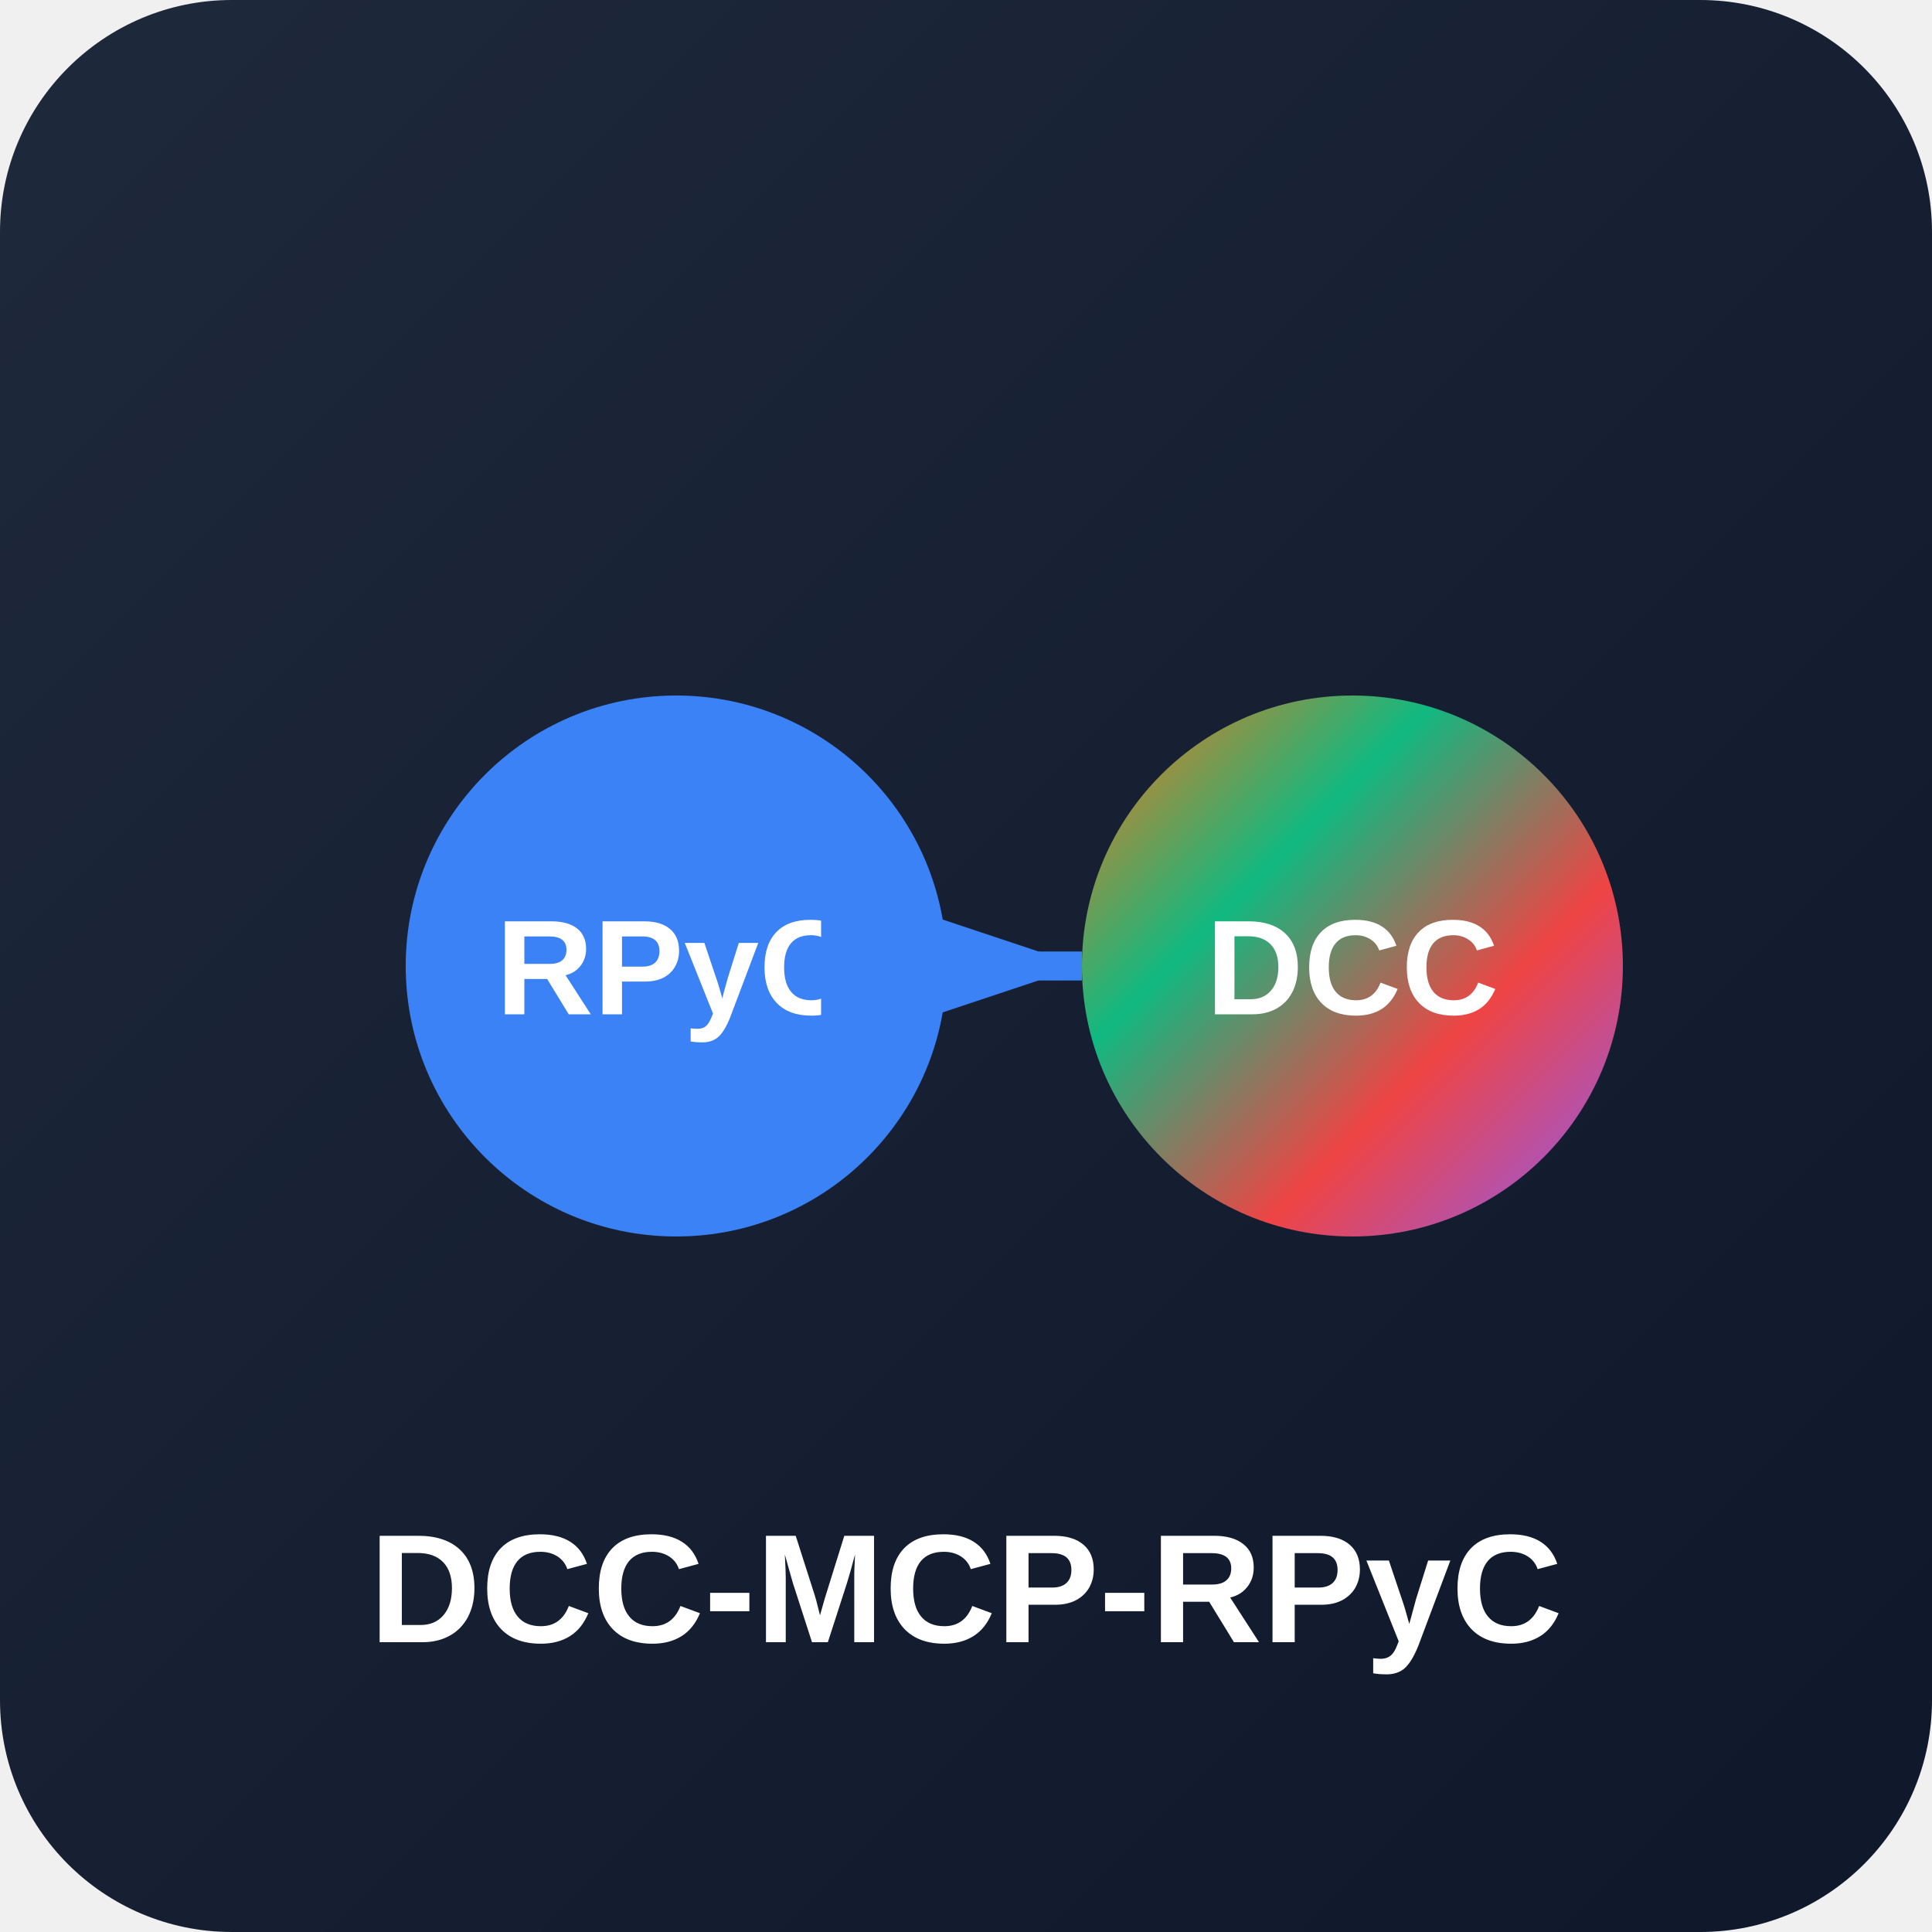
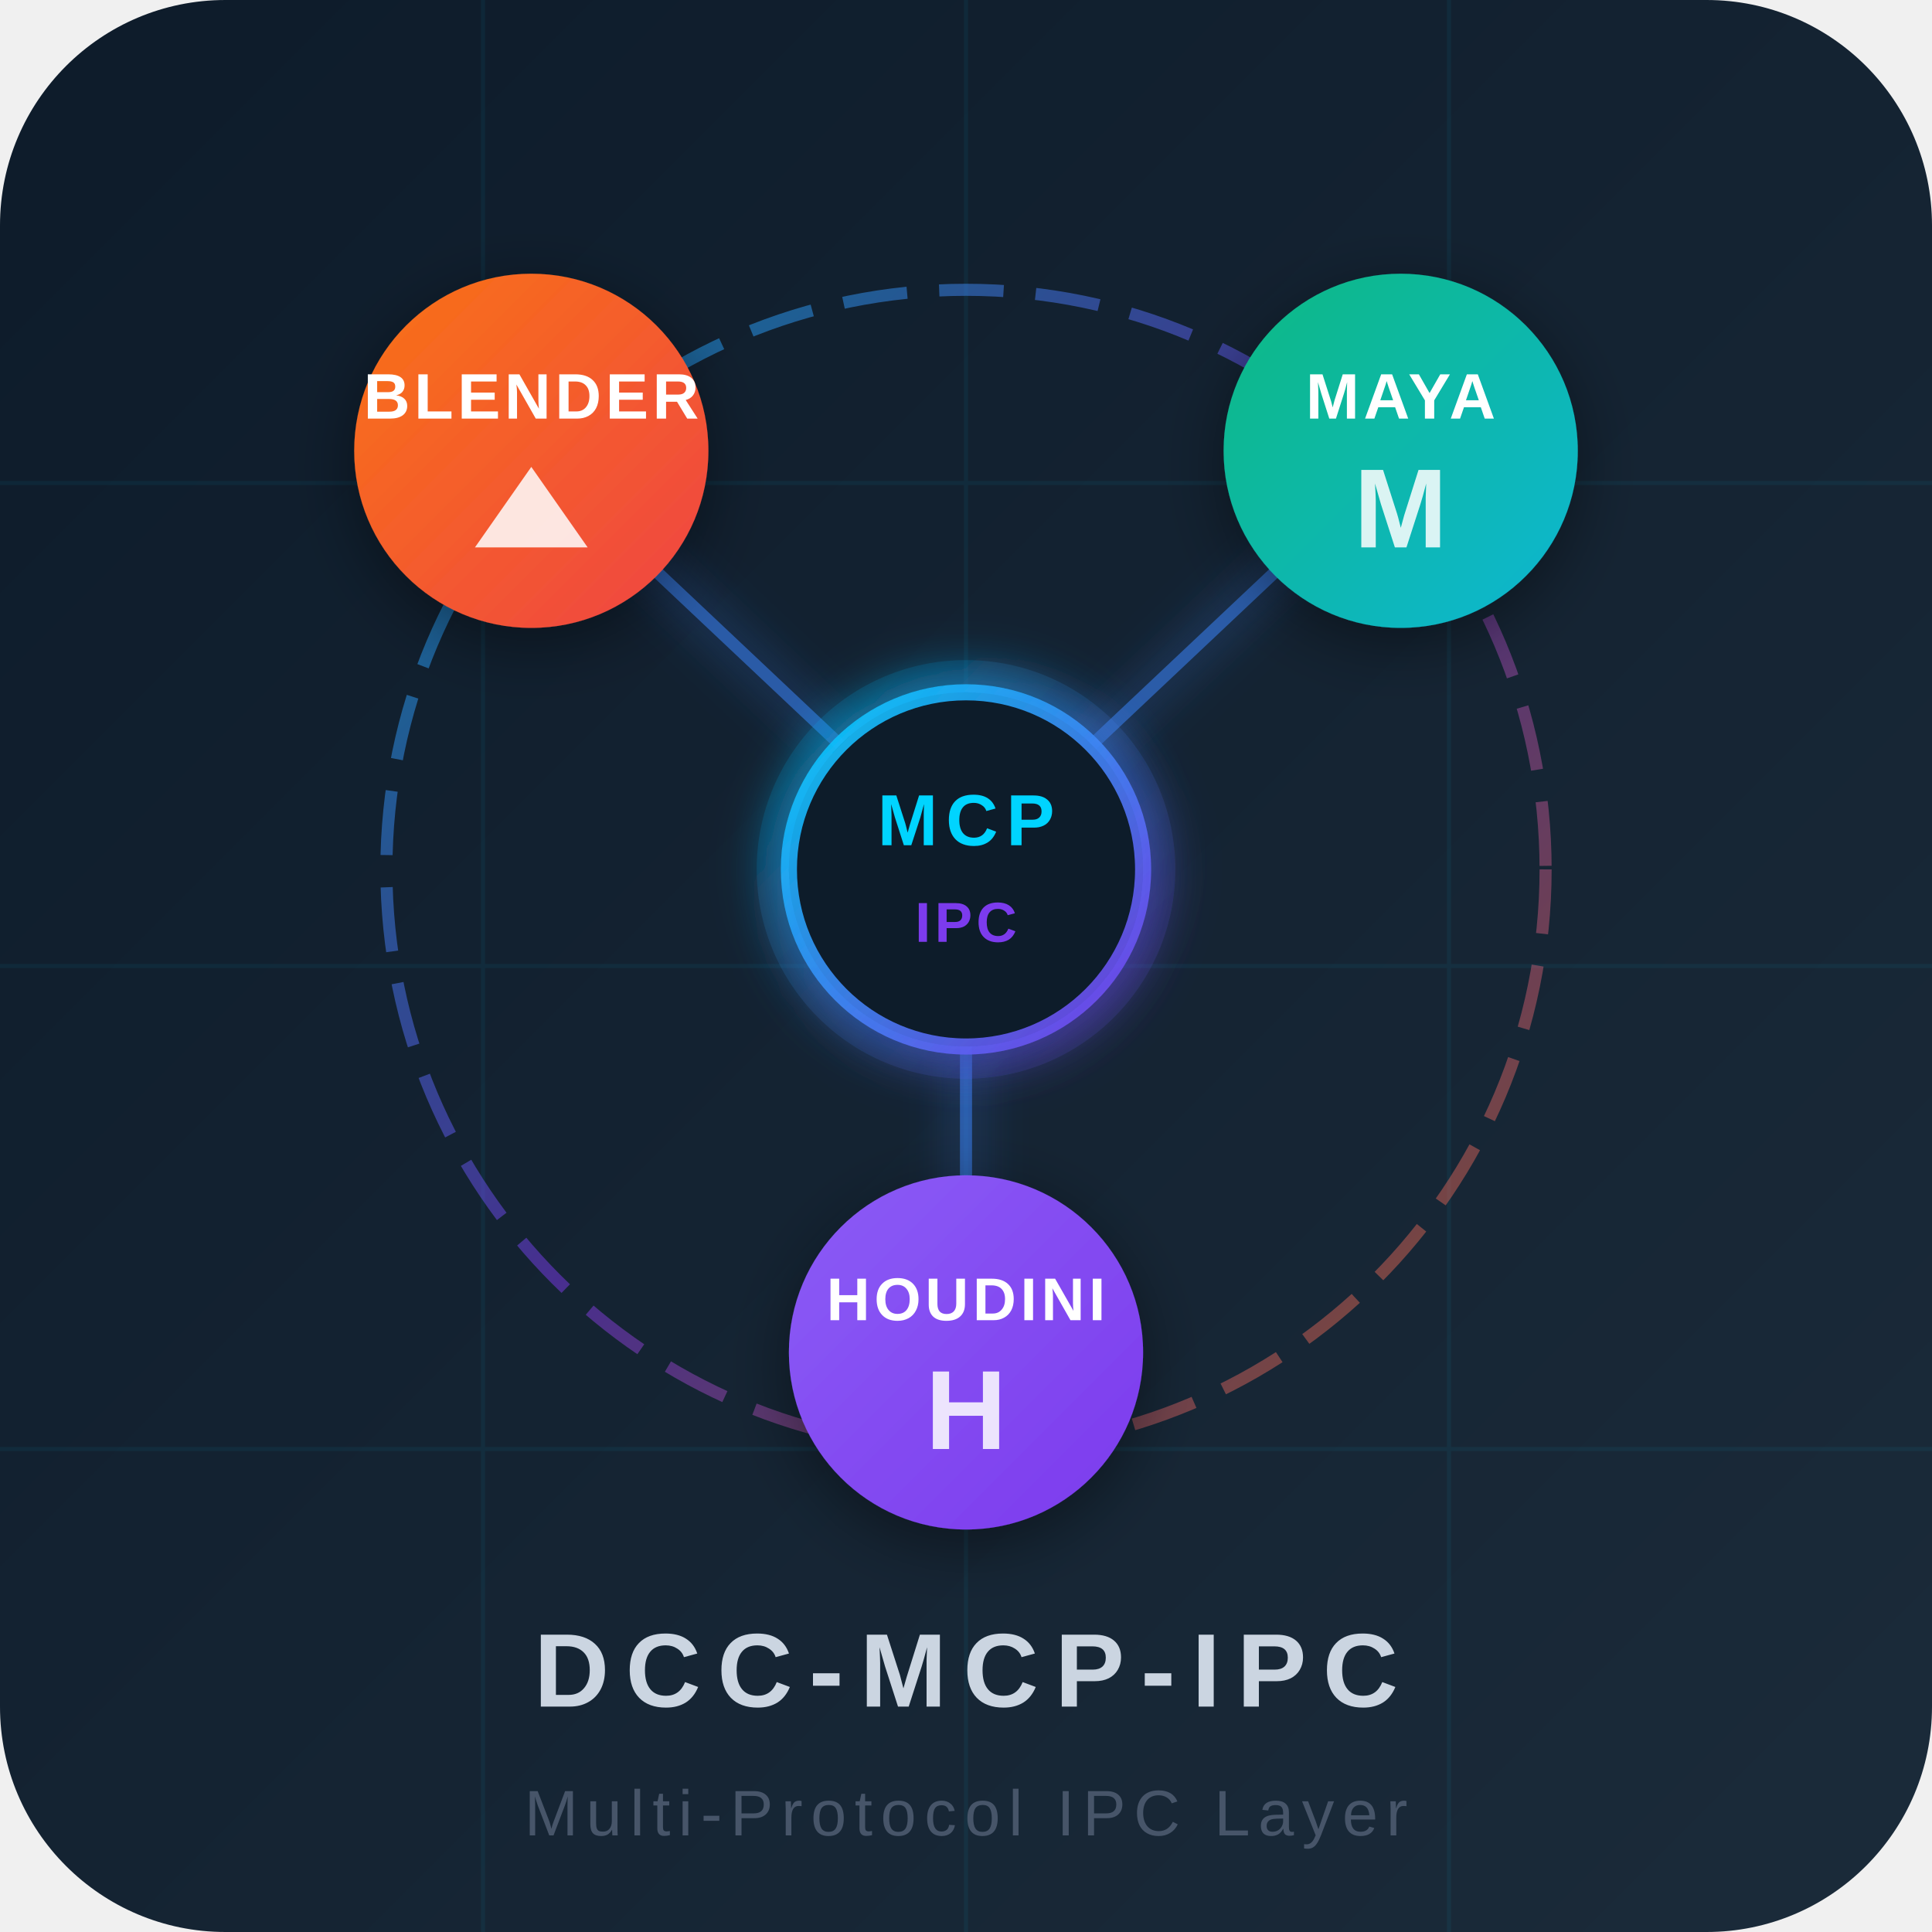
- <svg xmlns="http://www.w3.org/2000/svg" width="200" height="200" viewBox="0 0 200 200">
+ <svg xmlns="http://www.w3.org/2000/svg" width="240" height="240" viewBox="0 0 240 240">
  <defs>
-     <linearGradient id="bg-gradient" x1="0%" y1="0%" x2="100%" y2="100%">
-       <stop offset="0%" style="stop-color:#1E293B;stop-opacity:1" />
-       <stop offset="100%" style="stop-color:#0F172A;stop-opacity:1" />
+     <linearGradient id="bg-grad" x1="0%" y1="0%" x2="100%" y2="100%">
+       <stop offset="0%" style="stop-color:#0D1B2A;stop-opacity:1" />
+       <stop offset="100%" style="stop-color:#1B2B3A;stop-opacity:1" />
    </linearGradient>
-     <linearGradient id="dcc-gradient" x1="0%" y1="0%" x2="100%" y2="100%">
-       <stop offset="0%" style="stop-color:#F97316;stop-opacity:1" />
-       <stop offset="33%" style="stop-color:#10B981;stop-opacity:1" />
-       <stop offset="66%" style="stop-color:#EF4444;stop-opacity:1" />
-       <stop offset="100%" style="stop-color:#8B5CF6;stop-opacity:1" />
+     <linearGradient id="ring-grad" x1="0%" y1="0%" x2="100%" y2="100%">
+       <stop offset="0%" style="stop-color:#00D4FF;stop-opacity:1" />
+       <stop offset="50%" style="stop-color:#7C3AED;stop-opacity:1" />
+       <stop offset="100%" style="stop-color:#F97316;stop-opacity:1" />
    </linearGradient>
-     <marker id="arrow" markerWidth="10" markerHeight="10" refX="9" refY="3" orient="auto" markerUnits="strokeWidth">
-       <path d="M0,0 L0,6 L9,3 z" fill="#3B82F6" />
-     </marker>
+     <linearGradient id="core-grad" x1="0%" y1="0%" x2="100%" y2="100%">
+       <stop offset="0%" style="stop-color:#00D4FF;stop-opacity:0.9" />
+       <stop offset="100%" style="stop-color:#7C3AED;stop-opacity:0.9" />
+     </linearGradient>
+     <linearGradient id="node-a" x1="0%" y1="0%" x2="100%" y2="100%">
+       <stop offset="0%" style="stop-color:#F97316" />
+       <stop offset="100%" style="stop-color:#EF4444" />
+     </linearGradient>
+     <linearGradient id="node-b" x1="0%" y1="0%" x2="100%" y2="100%">
+       <stop offset="0%" style="stop-color:#10B981" />
+       <stop offset="100%" style="stop-color:#06B6D4" />
+     </linearGradient>
+     <linearGradient id="node-c" x1="0%" y1="0%" x2="100%" y2="100%">
+       <stop offset="0%" style="stop-color:#8B5CF6" />
+       <stop offset="100%" style="stop-color:#7C3AED" />
+     </linearGradient>
+     <filter id="glow" x="-30%" y="-30%" width="160%" height="160%">
+       <feGaussianBlur stdDeviation="3" result="coloredBlur" />
+       <feMerge>
+         <feMergeNode in="coloredBlur" />
+         <feMergeNode in="SourceGraphic" />
+       </feMerge>
+     </filter>
+     <filter id="shadow" x="-20%" y="-20%" width="140%" height="140%">
+       <feDropShadow dx="0" dy="2" stdDeviation="4" flood-color="#000" flood-opacity="0.4" />
+     </filter>
  </defs>
-   <rect width="200" height="200" rx="24" fill="url(#bg-gradient)" />
-   <circle cx="70" cy="100" r="28" fill="#3B82F6" />
-   <text x="70" y="105" font-family="Arial, sans-serif" font-weight="bold" font-size="14" text-anchor="middle" fill="white">RPyC</text>
-   <circle cx="140" cy="100" r="28" fill="url(#dcc-gradient)" />
-   <text x="140" y="105" font-family="Arial, sans-serif" font-weight="bold" font-size="14" text-anchor="middle" fill="white">DCC</text>
-   <line x1="98" y1="100" x2="112" y2="100" stroke="#3B82F6" stroke-width="3" marker-end="url(#arrow)" />
-   <text x="100" y="170" font-family="Arial, sans-serif" font-weight="bold" font-size="16" text-anchor="middle" fill="white">DCC-MCP-RPyC</text>
+   <rect width="240" height="240" rx="28" fill="url(#bg-grad)" />
+   <g opacity="0.06" stroke="#00D4FF" stroke-width="0.5">
+     <line x1="0" y1="60" x2="240" y2="60" />
+     <line x1="0" y1="120" x2="240" y2="120" />
+     <line x1="0" y1="180" x2="240" y2="180" />
+     <line x1="60" y1="0" x2="60" y2="240" />
+     <line x1="120" y1="0" x2="120" y2="240" />
+     <line x1="180" y1="0" x2="180" y2="240" />
+   </g>
+   <circle cx="120" cy="108" r="72" fill="none" stroke="url(#ring-grad)" stroke-width="1.5" stroke-dasharray="8 4" opacity="0.5" />
+   <g stroke="#3B82F6" stroke-width="1.5" opacity="0.6" filter="url(#glow)">
+     <line x1="72" y1="62" x2="107" y2="95" />
+     <line x1="168" y1="62" x2="133" y2="95" />
+     <line x1="120" y1="158" x2="120" y2="128" />
+   </g>
+   <g filter="url(#shadow)">
+     <circle cx="66" cy="56" r="22" fill="url(#node-a)" />
+     <text x="66" y="52" font-family="'Helvetica Neue', Arial, sans-serif" font-weight="700" font-size="8" text-anchor="middle" fill="white" letter-spacing="0.5">BLENDER</text>
+     <polygon points="66,58 59,68 73,68" fill="white" opacity="0.85" />
+   </g>
+   <g filter="url(#shadow)">
+     <circle cx="174" cy="56" r="22" fill="url(#node-b)" />
+     <text x="174" y="52" font-family="'Helvetica Neue', Arial, sans-serif" font-weight="700" font-size="8" text-anchor="middle" fill="white" letter-spacing="0.5">MAYA</text>
+     <text x="174" y="68" font-family="'Helvetica Neue', Arial, sans-serif" font-weight="900" font-size="14" text-anchor="middle" fill="white" opacity="0.85">M</text>
+   </g>
+   <g filter="url(#shadow)">
+     <circle cx="120" cy="168" r="22" fill="url(#node-c)" />
+     <text x="120" y="164" font-family="'Helvetica Neue', Arial, sans-serif" font-weight="700" font-size="7.5" text-anchor="middle" fill="white" letter-spacing="0.5">HOUDINI</text>
+     <text x="120" y="180" font-family="'Helvetica Neue', Arial, sans-serif" font-weight="900" font-size="14" text-anchor="middle" fill="white" opacity="0.85">H</text>
+   </g>
+   <g filter="url(#glow)">
+     <circle cx="120" cy="108" r="26" fill="url(#core-grad)" opacity="0.15" />
+     <circle cx="120" cy="108" r="22" fill="#0D1B2A" stroke="url(#core-grad)" stroke-width="2" />
+     <text x="120" y="105" font-family="'Helvetica Neue', Arial, sans-serif" font-weight="800" font-size="9" text-anchor="middle" fill="#00D4FF" letter-spacing="1">MCP</text>
+     <text x="120" y="117" font-family="'Helvetica Neue', Arial, sans-serif" font-weight="700" font-size="7" text-anchor="middle" fill="#7C3AED" letter-spacing="0.5">IPC</text>
+   </g>
+   <text x="120" y="212" font-family="'Helvetica Neue', Arial, sans-serif" font-weight="700" font-size="13" text-anchor="middle" fill="#CBD5E1" letter-spacing="2">DCC-MCP-IPC</text>
+   <text x="120" y="228" font-family="'Helvetica Neue', Arial, sans-serif" font-weight="400" font-size="8" text-anchor="middle" fill="#475569" letter-spacing="1">Multi-Protocol IPC Layer</text>
</svg>
